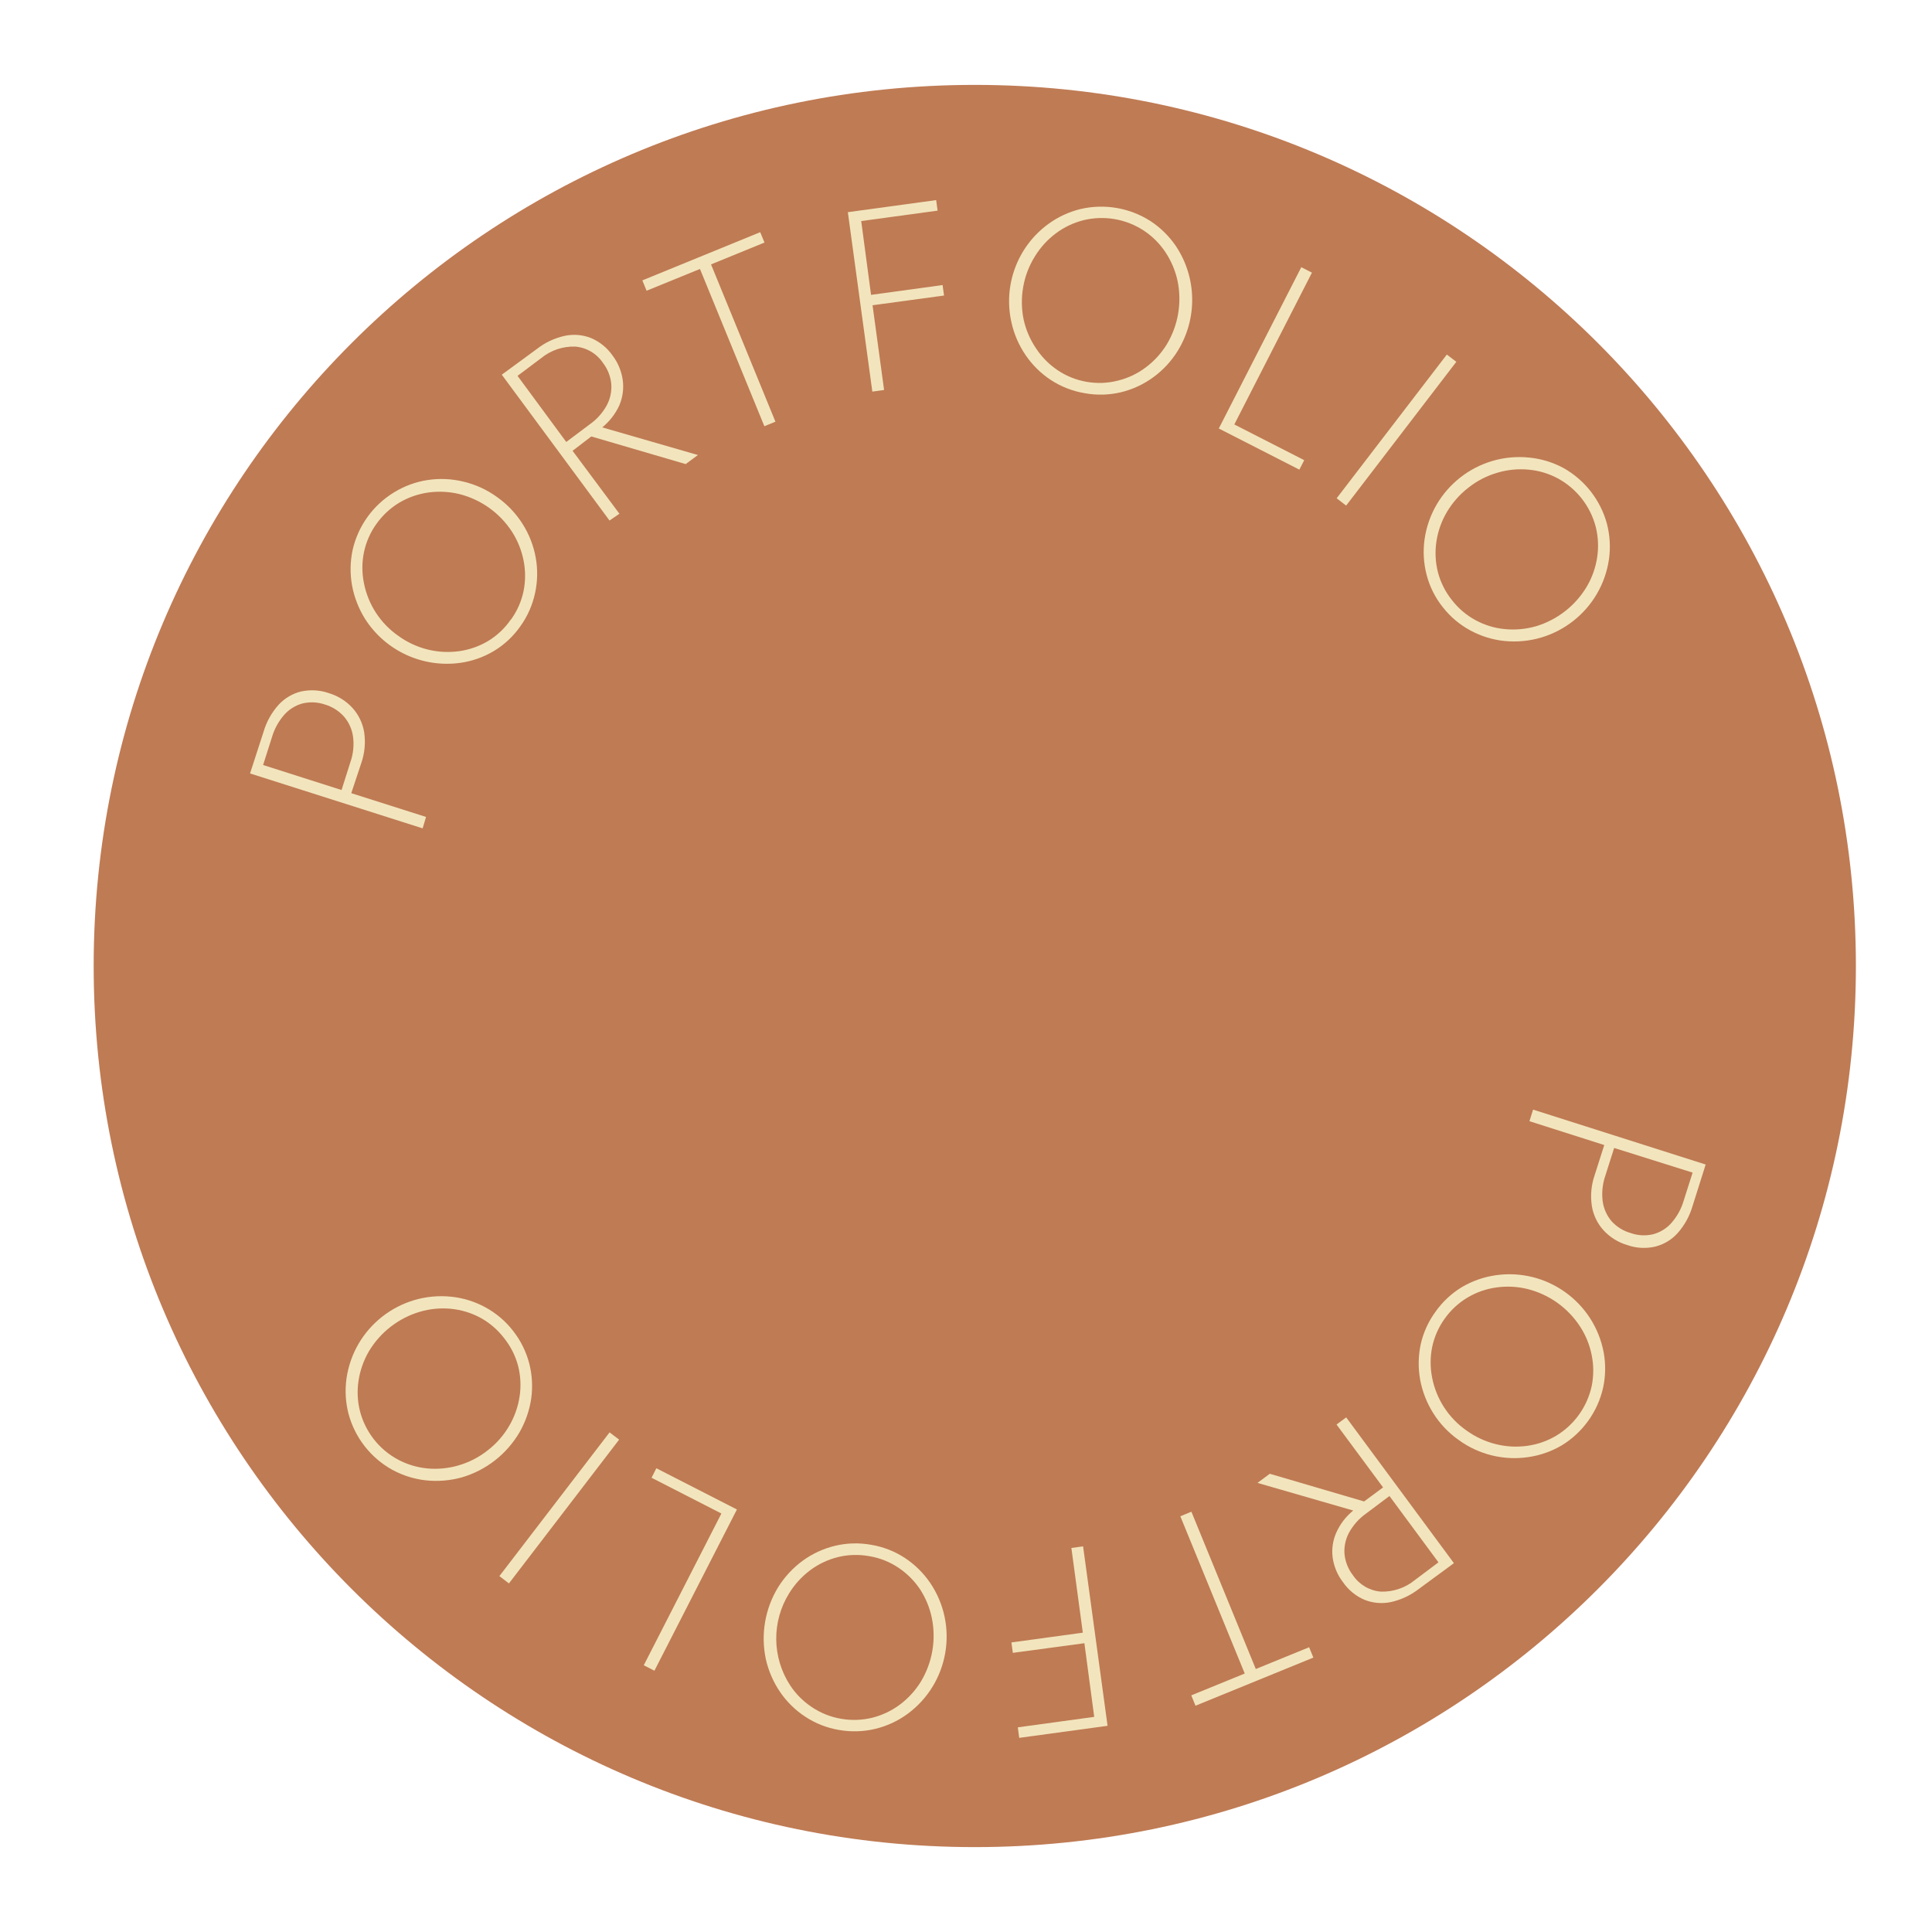
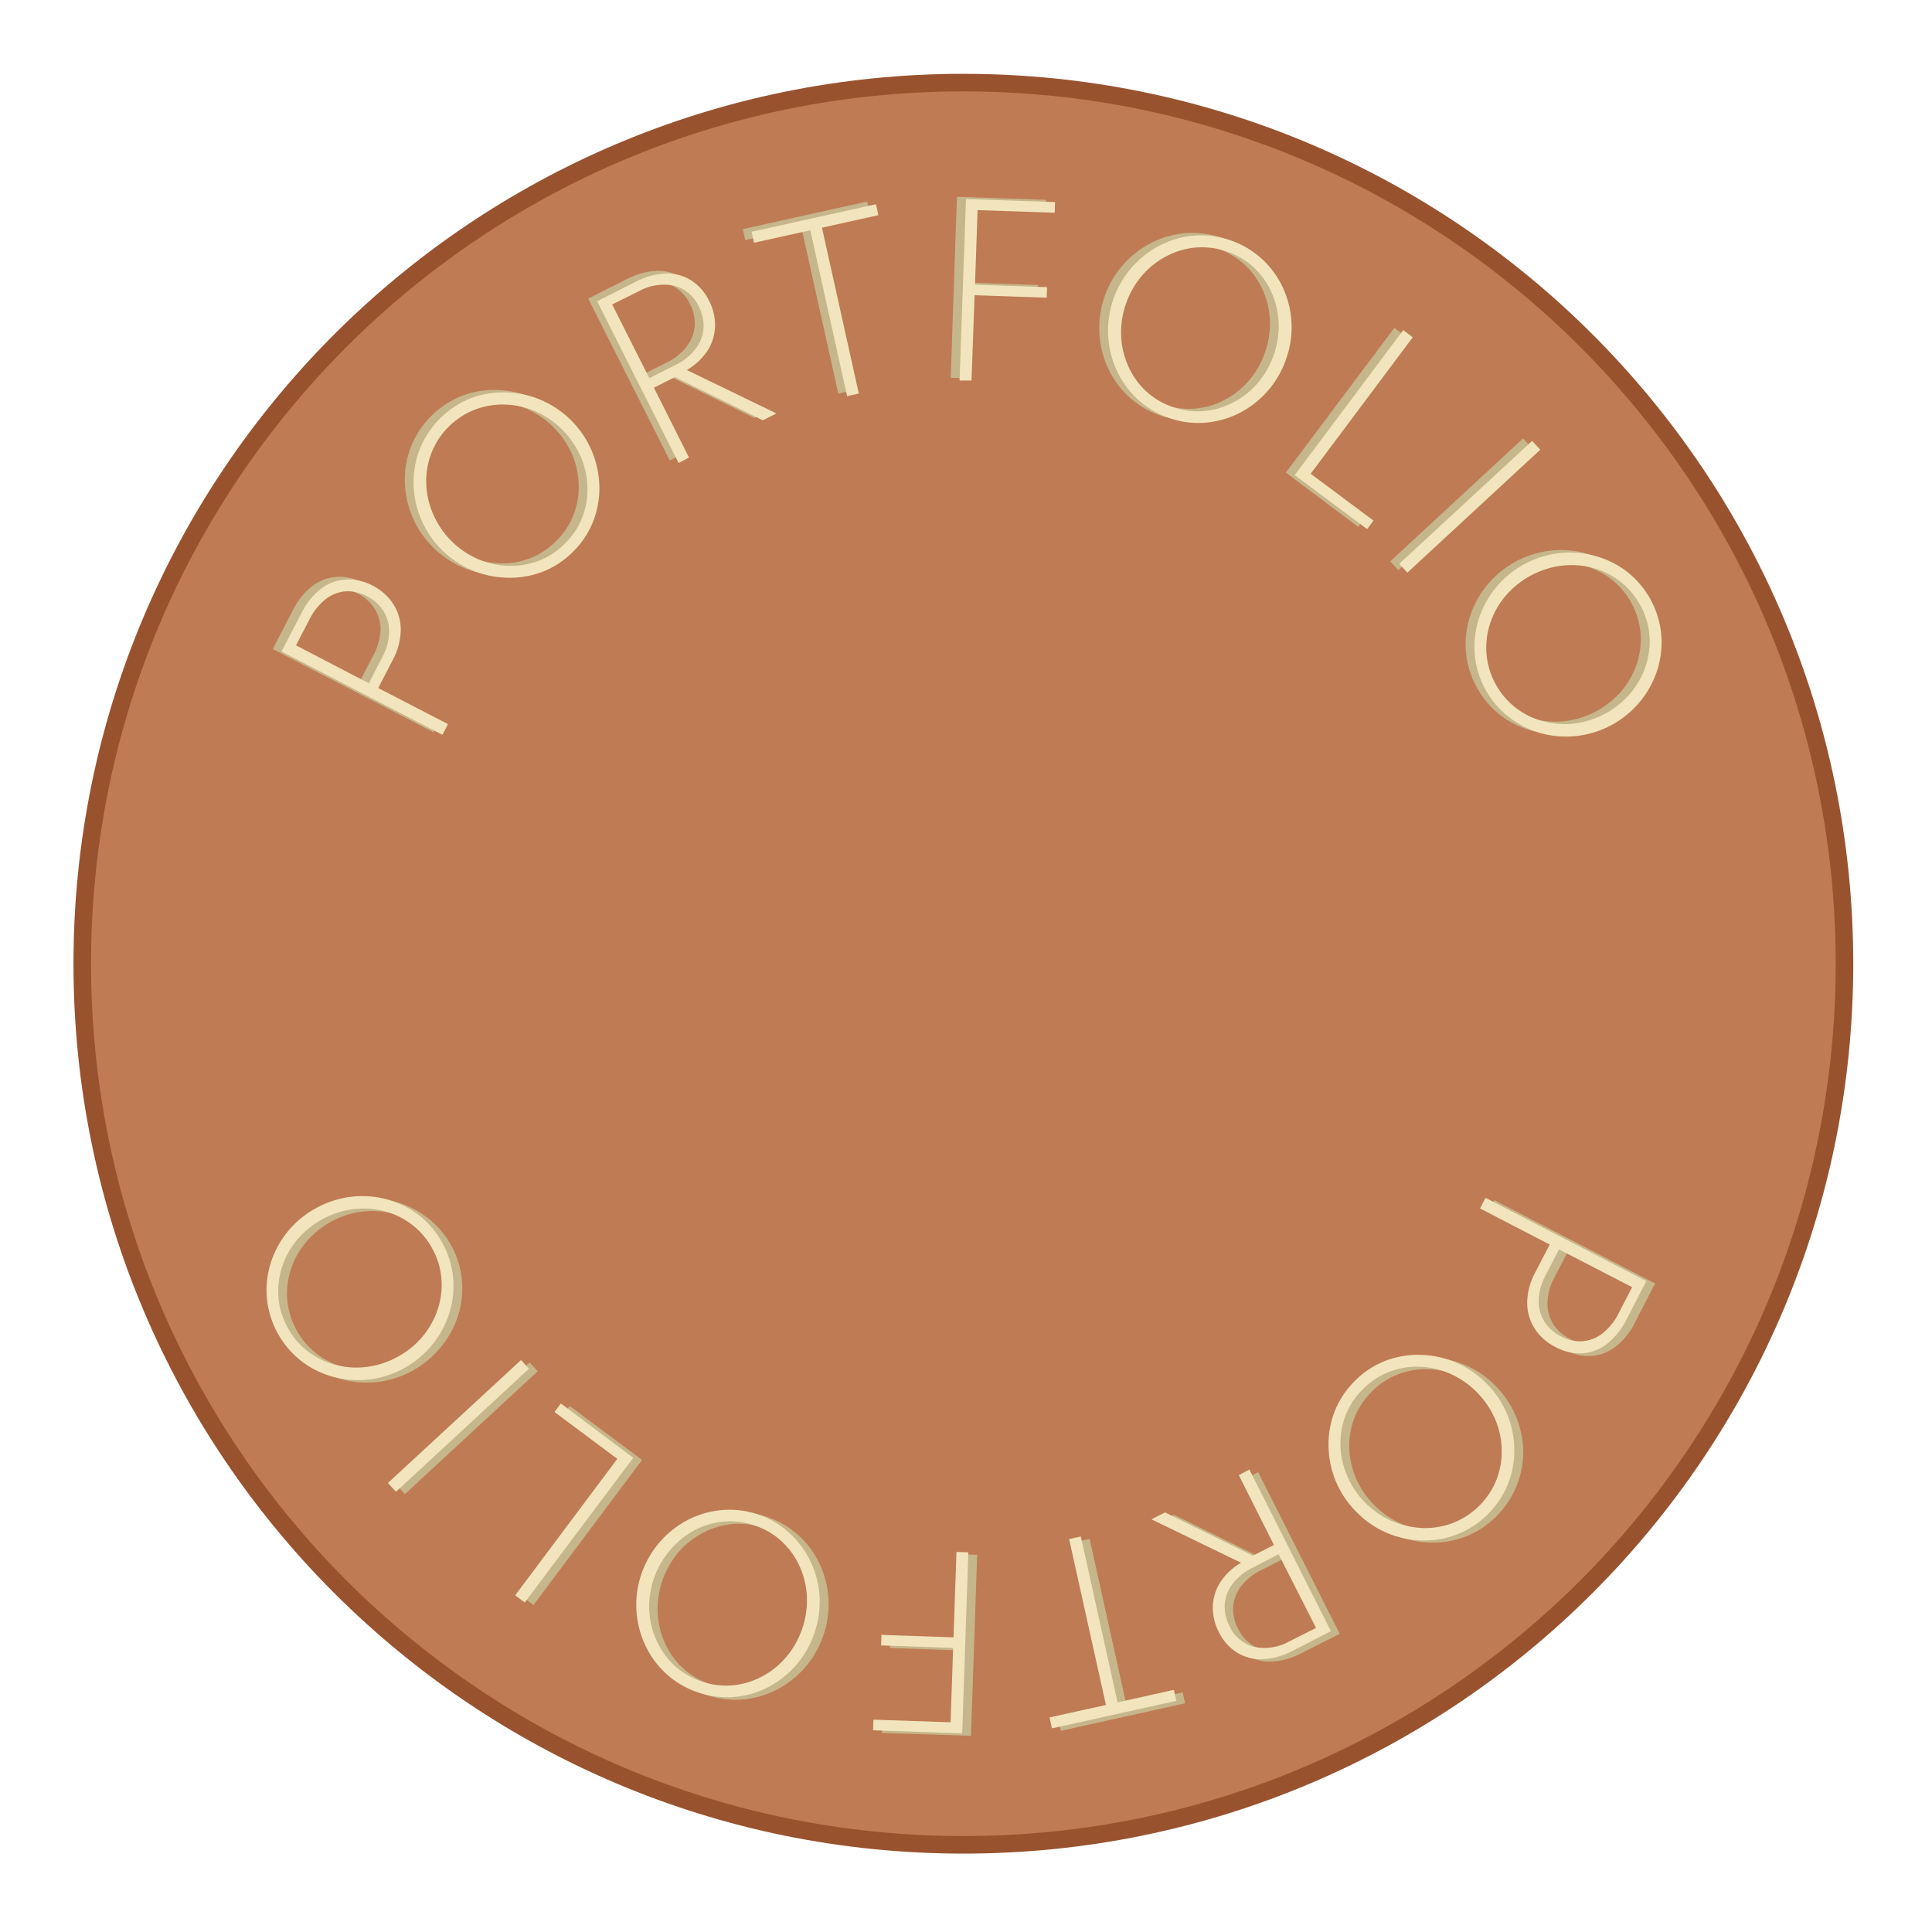
<svg xmlns="http://www.w3.org/2000/svg" id="Layer_1" data-name="Layer 1" width="330" height="330" viewBox="0 0 330 330">
  <defs>
    <style>
      .cls-1 {
        fill: #bf7b54;
+         stroke: #99522e;
+         stroke-miterlimit: 10;
+         stroke-width: 3px;
      }

      .cls-2 {
+         fill: #c6b68b;
+       }
+ 
+       .cls-3 {
        fill: #f2e5bd;
      }
    </style>
  </defs>
  <g>
-     <circle class="cls-1" cx="166.5" cy="165" r="150.5" />
+     <circle class="cls-1" cx="164.55" cy="164.61" r="150.5" />
    <g>
-       <path class="cls-2" d="M72.19,141.49l-29.48-9.38L45,125.05a11.92,11.92,0,0,1,2.57-4.65,7.72,7.72,0,0,1,3.85-2.29,8.71,8.71,0,0,1,4.71.27,9,9,0,0,1,4.07,2.53,8.21,8.21,0,0,1,2,4.14,11.11,11.11,0,0,1-.5,5.32L60,135.48l12.77,4.06Zm-13.85-6.55,1.51-4.76a9.42,9.42,0,0,0,.45-4.37,6.65,6.65,0,0,0-1.54-3.41,7.09,7.09,0,0,0-3.25-2.06,6.89,6.89,0,0,0-3.82-.19,6.42,6.42,0,0,0-3.13,1.93,10.15,10.15,0,0,0-2.11,3.84l-1.51,4.75Z" />
-       <path class="cls-2" d="M88.86,107a14.81,14.81,0,0,1-4.54,4.22,15.31,15.31,0,0,1-5.69,2,16.6,16.6,0,0,1-16.29-7.53,16.45,16.45,0,0,1-2.21-5.7,15.74,15.74,0,0,1,.09-6,15.54,15.54,0,0,1,7.07-9.88A15.38,15.38,0,0,1,73,82a15.9,15.9,0,0,1,6.1.25,16.09,16.09,0,0,1,5.8,2.65,16.27,16.27,0,0,1,4.38,4.62,16,16,0,0,1,2.22,5.7,15.41,15.41,0,0,1-.09,6A15.06,15.06,0,0,1,88.86,107Zm-1.6-1.15a12.64,12.64,0,0,0,2.17-4.9,13.29,13.29,0,0,0,0-5.22,14.15,14.15,0,0,0-2-4.94,15.13,15.13,0,0,0-8.93-6.39,14.25,14.25,0,0,0-5.31-.28,13.4,13.4,0,0,0-4.94,1.71,13,13,0,0,0-3.94,3.64,12.71,12.71,0,0,0-2.15,4.89,13.16,13.16,0,0,0,0,5.23,14.31,14.31,0,0,0,5.85,9,14.44,14.44,0,0,0,5.07,2.36,14.23,14.23,0,0,0,5.31.28,13.18,13.18,0,0,0,4.93-1.71A12.57,12.57,0,0,0,87.26,105.81Z" />
-       <path class="cls-2" d="M104.11,88.91,85.71,64l6-4.4a11.79,11.79,0,0,1,4.77-2.24,7.77,7.77,0,0,1,4.47.38,8.55,8.55,0,0,1,3.69,3A9,9,0,0,1,106.38,65a8.2,8.2,0,0,1-.6,4.25A10.51,10.51,0,0,1,102.87,73l16.34,4.72-2.09,1.55L101,74.55,97.8,77l8,10.75ZM96.72,75.49l4-3a9.57,9.57,0,0,0,2.91-3.24,6.65,6.65,0,0,0,.78-3.66A6.94,6.94,0,0,0,103,62a6.32,6.32,0,0,0-4.75-2.8,8.74,8.74,0,0,0-5.85,2l-4,3Z" />
-       <path class="cls-2" d="M130.56,72.8l-11-26.86-9.12,3.72-.72-1.77,20.13-8.23.73,1.77-9.13,3.73,11,26.87Z" />
-       <path class="cls-2" d="M149,66.89l-4.18-30.65,15.08-2.06.25,1.8-14.1,1.92L147,37l2,15L147.8,50.5,161,48.69l.25,1.79L148,52.28l.81-1.81,2.2,16.14Z" />
-       <path class="cls-2" d="M185.27,67.16a15.08,15.08,0,0,1-5.77-2.25,15.54,15.54,0,0,1-4.31-4.24,16,16,0,0,1-2.43-5.62,16.34,16.34,0,0,1,6.3-16.79,15.62,15.62,0,0,1,5.48-2.55,15.6,15.6,0,0,1,12,2.07A15.67,15.67,0,0,1,200.83,42,16.57,16.57,0,0,1,201.12,60,15.91,15.91,0,0,1,197,64.43,15.54,15.54,0,0,1,191.47,67,15,15,0,0,1,185.27,67.16Zm.34-1.94A12.7,12.7,0,0,0,191,65a13,13,0,0,0,4.71-2.25,14.14,14.14,0,0,0,3.58-3.92A15.11,15.11,0,0,0,201.14,48a14.22,14.22,0,0,0-2.06-4.9,13.13,13.13,0,0,0-3.69-3.7,13.13,13.13,0,0,0-10.32-1.79,13.28,13.28,0,0,0-4.72,2.25,14,14,0,0,0-3.58,3.93,14.51,14.51,0,0,0-2,5.23,14.76,14.76,0,0,0,.08,5.59A14.27,14.27,0,0,0,177,59.56a13.26,13.26,0,0,0,3.69,3.7A12.74,12.74,0,0,0,185.61,65.22Z" />
-       <path class="cls-2" d="M208.18,73.19l14.09-27.55,1.82.93L210.83,72.5l11.94,6.1-.83,1.62Z" />
-       <path class="cls-2" d="M228.31,85.11l18.82-24.55,1.62,1.24L229.93,86.36Z" />
-       <path class="cls-2" d="M246.44,103.71a14.79,14.79,0,0,1-2.77-5.55,15.52,15.52,0,0,1-.35-6,16.37,16.37,0,0,1,17.91-14A15.58,15.58,0,0,1,267,79.91a15.62,15.62,0,0,1,7.48,9.57,15.58,15.58,0,0,1,.35,6,16.4,16.4,0,0,1-17.92,14,15.6,15.6,0,0,1-5.77-1.8A15,15,0,0,1,246.44,103.71ZM248,102.5a12.73,12.73,0,0,0,4.09,3.46,13,13,0,0,0,5,1.5,14.29,14.29,0,0,0,5.3-.5,15.22,15.22,0,0,0,8.65-6.77,14,14,0,0,0,1.77-5,13.32,13.32,0,0,0-.25-5.22,13.19,13.19,0,0,0-6.46-8.25,13,13,0,0,0-5-1.5,14,14,0,0,0-5.29.51,14.39,14.39,0,0,0-5,2.57,14.77,14.77,0,0,0-3.69,4.19,14,14,0,0,0-1.77,5,13.32,13.32,0,0,0,.25,5.22A12.73,12.73,0,0,0,248,102.5Z" />
+       <path class="cls-2" d="M74.06,125.08,46.59,110.86l3.4-6.58a12,12,0,0,1,3.32-4.15,7.69,7.69,0,0,1,4.18-1.6,8.54,8.54,0,0,1,4.6,1.06,9.05,9.05,0,0,1,3.59,3.17,8.21,8.21,0,0,1,1.26,4.43,11.06,11.06,0,0,1-1.38,5.15L63.1,117.1,75,123.27Zm-12.55-8.8,2.3-4.42A9.76,9.76,0,0,0,65,107.62,6.62,6.62,0,0,0,64,104a7,7,0,0,0-2.85-2.58,6.78,6.78,0,0,0-3.73-.83A6.29,6.29,0,0,0,54.05,102a9.92,9.92,0,0,0-2.73,3.43L49,109.82Z" />
+       <path class="cls-2" d="M96.32,93.86a14.8,14.8,0,0,1-5.18,3.4,15.62,15.62,0,0,1-6,1,16.39,16.39,0,0,1-16-16.17,15.58,15.58,0,0,1,1.11-5.94,15.53,15.53,0,0,1,8.64-8.54,15.54,15.54,0,0,1,5.95-1,16.12,16.12,0,0,1,11.24,4.87,16.19,16.19,0,0,1,4.76,11.29,15.51,15.51,0,0,1-1.11,5.94A15,15,0,0,1,96.32,93.86Zm-1.38-1.4a12.57,12.57,0,0,0,3-4.46,13.15,13.15,0,0,0,.91-5.15,14.11,14.11,0,0,0-1.12-5.19A15.14,15.14,0,0,0,90,69.85a14.1,14.1,0,0,0-5.18-1.18,13.4,13.4,0,0,0-5.16.86,13.23,13.23,0,0,0-7.45,7.37,13.36,13.36,0,0,0-.9,5.15,14,14,0,0,0,1.12,5.2,15.07,15.07,0,0,0,7.73,7.8,14.1,14.1,0,0,0,5.18,1.18,13.14,13.14,0,0,0,5.15-.86A12.63,12.63,0,0,0,94.94,92.46Z" />
+       <path class="cls-2" d="M114.4,78.65,100.47,51l6.61-3.33a12,12,0,0,1,5.09-1.41,7.94,7.94,0,0,1,4.34,1.13A8.62,8.62,0,0,1,119.63,51a9,9,0,0,1,1.05,4.45,8,8,0,0,1-1.31,4.08,10.39,10.39,0,0,1-3.51,3.27l15.31,7.41-2.32,1.18L113.8,64l-3.6,1.82,6,11.93Zm-5-14.48,4.46-2.24a9.64,9.64,0,0,0,3.41-2.71,6.75,6.75,0,0,0,1.39-3.47,7.06,7.06,0,0,0-.81-3.82,6.39,6.39,0,0,0-4.22-3.56,8.78,8.78,0,0,0-6.11,1l-4.45,2.25Z" />
+       <path class="cls-2" d="M143.19,67.24,136.9,38.91,127.29,41l-.41-1.87,21.23-4.71.42,1.87-9.63,2.13,6.28,28.34Z" />
+       <path class="cls-2" d="M162.39,64.53l1.06-30.92,15.21.52L178.6,36l-14.22-.48,1.07-.7-.51,15.12-1-1.72,13.36.46-.06,1.8L163.88,50,165,48.32l-.56,16.28Z" />
+       <path class="cls-2" d="M198.07,70.92a14.89,14.89,0,0,1-5.31-3.2,15.37,15.37,0,0,1-3.53-4.9,16,16,0,0,1-1.45-5.94,16.36,16.36,0,0,1,9.05-15.49,15.53,15.53,0,0,1,5.83-1.59,15.16,15.16,0,0,1,6.14.87,14.89,14.89,0,0,1,5.31,3.2,15.45,15.45,0,0,1,3.54,4.9A16.4,16.4,0,0,1,210,70.21a15.71,15.71,0,0,1-5.83,1.58A15.16,15.16,0,0,1,198.07,70.92Zm.66-1.85a12.84,12.84,0,0,0,5.31.73,13.39,13.39,0,0,0,5-1.42,14.33,14.33,0,0,0,4.19-3.27,14.48,14.48,0,0,0,2.81-4.83,14.63,14.63,0,0,0,.87-5.52,14.13,14.13,0,0,0-1.2-5.18,13.09,13.09,0,0,0-3-4.27,13.13,13.13,0,0,0-9.88-3.51,13.21,13.21,0,0,0-5,1.42,14,14,0,0,0-4.19,3.27A15.17,15.17,0,0,0,190,56.84a14.17,14.17,0,0,0,1.2,5.18,13.2,13.2,0,0,0,3,4.27A12.74,12.74,0,0,0,198.73,69.07Z" />
+       <path class="cls-2" d="M219.63,80.73,238.17,56l1.64,1.23L222.36,80.5l10.73,8L232,90Z" />
+       <path class="cls-2" d="M237.46,95.89l22.69-21,1.39,1.5-22.7,21Z" />
+       <path class="cls-2" d="M252.18,117.28a15.13,15.13,0,0,1-1.79-5.94,15.6,15.6,0,0,1,.67-6,16.4,16.4,0,0,1,20-10.79,15.52,15.52,0,0,1,5.38,2.75,15.51,15.51,0,0,1,5.76,10.7,15.41,15.41,0,0,1-.67,6,16.34,16.34,0,0,1-2.91,5.37,16.4,16.4,0,0,1-17.11,5.41,15.37,15.37,0,0,1-5.39-2.74A15.11,15.11,0,0,1,252.18,117.28Zm1.73-.93a12.76,12.76,0,0,0,3.45,4.1,13.36,13.36,0,0,0,4.68,2.33,14.25,14.25,0,0,0,5.3.39A15.19,15.19,0,0,0,277,118a14.29,14.29,0,0,0,2.59-4.64,13.44,13.44,0,0,0,.63-5.19,13.15,13.15,0,0,0-5-9.23,13.17,13.17,0,0,0-4.68-2.32,14,14,0,0,0-5.3-.39,15.13,15.13,0,0,0-9.67,5.2A14.16,14.16,0,0,0,253,106a13.18,13.18,0,0,0-.64,5.18A12.76,12.76,0,0,0,253.91,116.35Z" />
    </g>
    <g>
-       <path class="cls-2" d="M261.86,189.53l29.48,9.38L289.1,206a12,12,0,0,1-2.58,4.66,7.64,7.64,0,0,1-3.84,2.28,8.56,8.56,0,0,1-4.72-.27,9,9,0,0,1-4.06-2.52,8.13,8.13,0,0,1-2-4.15,11.06,11.06,0,0,1,.49-5.31l1.63-5.11-12.78-4.07Zm13.85,6.55-1.51,4.75a9.7,9.7,0,0,0-.45,4.37,6.68,6.68,0,0,0,1.54,3.42,7,7,0,0,0,3.26,2,6.77,6.77,0,0,0,3.81.2,6.37,6.37,0,0,0,3.13-1.93,10.06,10.06,0,0,0,2.11-3.85l1.51-4.75Z" />
-       <path class="cls-2" d="M245.19,224.06a15.09,15.09,0,0,1,4.54-4.23,15.74,15.74,0,0,1,5.69-2A16.39,16.39,0,0,1,273.92,231a15.41,15.41,0,0,1-.09,6,15.54,15.54,0,0,1-7.07,9.88,15.68,15.68,0,0,1-5.69,2,16.15,16.15,0,0,1-11.9-2.91,16,16,0,0,1-4.38-4.62,16.35,16.35,0,0,1-2.22-5.7,15.74,15.74,0,0,1,.09-6A15,15,0,0,1,245.19,224.06Zm1.6,1.14a12.86,12.86,0,0,0-2.17,4.9,13.34,13.34,0,0,0,0,5.23,14.36,14.36,0,0,0,5.85,9,14.59,14.59,0,0,0,5.07,2.35,14,14,0,0,0,5.31.28,13.18,13.18,0,0,0,4.93-1.71,13.18,13.18,0,0,0,6.1-8.53,13.29,13.29,0,0,0,0-5.22,13.82,13.82,0,0,0-2-4.93,15.08,15.08,0,0,0-8.94-6.39,14,14,0,0,0-5.3-.28,13.16,13.16,0,0,0-4.94,1.71A12.88,12.88,0,0,0,246.79,225.2Z" />
-       <path class="cls-2" d="M229.94,242.1,248.34,267l-6,4.41a12,12,0,0,1-4.78,2.24,7.85,7.85,0,0,1-4.47-.38,8.49,8.49,0,0,1-3.68-3,8.91,8.91,0,0,1-1.78-4.21,8,8,0,0,1,.6-4.24,10.21,10.21,0,0,1,2.91-3.81l-16.35-4.72,2.1-1.56L233,256.46l3.24-2.4-7.95-10.74Zm7.39,13.43-4,3a9.76,9.76,0,0,0-2.9,3.25,6.65,6.65,0,0,0-.78,3.66,7,7,0,0,0,1.44,3.62,6.37,6.37,0,0,0,4.75,2.8,8.74,8.74,0,0,0,5.86-2l4-3Z" />
-       <path class="cls-2" d="M203.5,258.21l11,26.87,9.11-3.72.72,1.77-20.13,8.22-.72-1.77,9.13-3.73-11-26.86Z" />
-       <path class="cls-2" d="M185,264.13l4.18,30.65-15.09,2.06-.24-1.8,14.1-1.93L187,294l-2-15,1.27,1.53L173,282.32l-.24-1.78L186,278.73l-.82,1.82L183,264.4Z" />
-       <path class="cls-2" d="M148.78,263.86a15,15,0,0,1,5.78,2.25,15.67,15.67,0,0,1,4.31,4.24A16.39,16.39,0,0,1,155,292.76a15.52,15.52,0,0,1-5.48,2.54,15.18,15.18,0,0,1-6.2.19,14.93,14.93,0,0,1-5.77-2.26,15.5,15.5,0,0,1-4.31-4.23,16.28,16.28,0,0,1-2.43-5.61,16.85,16.85,0,0,1,2.13-12.33,16.38,16.38,0,0,1,4.17-4.48,15.64,15.64,0,0,1,5.49-2.54A15,15,0,0,1,148.78,263.86Zm-.33,1.94a12.86,12.86,0,0,0-5.36.17,13.28,13.28,0,0,0-4.72,2.25,14.2,14.2,0,0,0-3.58,3.93,14.64,14.64,0,0,0,.18,15.73,13.13,13.13,0,0,0,3.69,3.7,12.78,12.78,0,0,0,5,2,13,13,0,0,0,5.34-.18,13.36,13.36,0,0,0,4.72-2.25,14.2,14.2,0,0,0,3.58-3.93,15.17,15.17,0,0,0,1.87-10.83,14.29,14.29,0,0,0-2-4.9,13.4,13.4,0,0,0-3.69-3.7A12.64,12.64,0,0,0,148.45,265.8Z" />
-       <path class="cls-2" d="M125.87,257.83l-14.09,27.54-1.82-.93,13.26-25.92-11.93-6.11.82-1.62Z" />
-       <path class="cls-2" d="M105.75,245.9,86.93,270.46l-1.63-1.25,18.82-24.55Z" />
-       <path class="cls-2" d="M87.62,227.3a15.25,15.25,0,0,1,2.77,5.55,15.58,15.58,0,0,1,.35,6,16.38,16.38,0,0,1-2,5.79,16.92,16.92,0,0,1-9.86,7.71,16.56,16.56,0,0,1-6.09.51,15.54,15.54,0,0,1-5.77-1.8,15.52,15.52,0,0,1-7.49-9.57,15.52,15.52,0,0,1-.35-6,16.38,16.38,0,0,1,17.92-14,15.47,15.47,0,0,1,5.77,1.79A15.07,15.07,0,0,1,87.62,227.3Zm-1.55,1.22A12.87,12.87,0,0,0,82,225.05a13.4,13.4,0,0,0-5-1.5,14,14,0,0,0-5.29.51A15.18,15.18,0,0,0,63,230.83a14.23,14.23,0,0,0-1.76,5,13.13,13.13,0,0,0,.25,5.22A13.11,13.11,0,0,0,68,249.32a13.35,13.35,0,0,0,5,1.5,14.24,14.24,0,0,0,5.29-.51,14.52,14.52,0,0,0,5-2.57,14.37,14.37,0,0,0,3.69-4.2,14.06,14.06,0,0,0,1.77-5,13.13,13.13,0,0,0-.25-5.22A12.78,12.78,0,0,0,86.07,228.52Z" />
+       <path class="cls-3" d="M75.57,125.51,48.09,111.28l3.41-6.57a11.9,11.9,0,0,1,3.32-4.15A7.67,7.67,0,0,1,59,99,8.68,8.68,0,0,1,63.6,100a9.12,9.12,0,0,1,3.58,3.18,8.1,8.1,0,0,1,1.27,4.42,11.1,11.1,0,0,1-1.38,5.16l-2.47,4.76,11.91,6.16ZM63,116.71l2.29-4.43a9.49,9.49,0,0,0,1.18-4.23,6.65,6.65,0,0,0-.94-3.63,7,7,0,0,0-2.86-2.58A6.82,6.82,0,0,0,59,101a6.43,6.43,0,0,0-3.42,1.37,10.11,10.11,0,0,0-2.72,3.43l-2.3,4.43Z" />
+       <path class="cls-3" d="M97.83,94.29a15,15,0,0,1-5.19,3.39,15.54,15.54,0,0,1-6,1,16.36,16.36,0,0,1-16-16.16,15.51,15.51,0,0,1,1.11-5.94,15.61,15.61,0,0,1,8.63-8.55,15.62,15.62,0,0,1,6-1,16.2,16.2,0,0,1,6,1.28,16.43,16.43,0,0,1,10,14.88,15.59,15.59,0,0,1-1.11,6A15.11,15.11,0,0,1,97.83,94.29Zm-1.39-1.4a12.59,12.59,0,0,0,3-4.47,13.28,13.28,0,0,0,.91-5.14,14.32,14.32,0,0,0-1.12-5.2,15.14,15.14,0,0,0-7.73-7.81,14.34,14.34,0,0,0-5.19-1.17,13.31,13.31,0,0,0-5.15.85,12.84,12.84,0,0,0-4.5,2.92,12.68,12.68,0,0,0-2.95,4.46,13.13,13.13,0,0,0-.91,5.14,14.12,14.12,0,0,0,1.12,5.2A14.53,14.53,0,0,0,77,92.3a14.74,14.74,0,0,0,4.6,3.18,14.34,14.34,0,0,0,5.19,1.17A13.31,13.31,0,0,0,92,95.8,12.64,12.64,0,0,0,96.44,92.89Z" />
+       <path class="cls-3" d="M115.91,79.08,102,51.46l6.61-3.34a11.89,11.89,0,0,1,5.09-1.4A7.73,7.73,0,0,1,118,47.85a8.48,8.48,0,0,1,3.13,3.55,9,9,0,0,1,1,4.45,8.11,8.11,0,0,1-1.31,4.09,10.37,10.37,0,0,1-3.51,3.26l15.31,7.42-2.33,1.17-15-7.38-3.6,1.81,6,11.94Zm-5-14.48,4.45-2.25a9.64,9.64,0,0,0,3.41-2.71,6.52,6.52,0,0,0,1.39-3.47,6.83,6.83,0,0,0-.81-3.81,6.37,6.37,0,0,0-4.21-3.57,8.78,8.78,0,0,0-6.11,1L104.56,52Z" />
+       <path class="cls-3" d="M144.69,67.67l-6.28-28.34-9.61,2.13-.42-1.87,21.24-4.71.41,1.87-9.63,2.14,6.29,28.33Z" />
+       <path class="cls-3" d="M163.9,65,165,34l15.21.52-.06,1.82-14.22-.49L167,35.2l-.52,15.12-1-1.73,13.36.46-.06,1.8-13.36-.46,1.11-1.65L165.94,65Z" />
+       <path class="cls-3" d="M199.57,71.35a15.22,15.22,0,0,1-5.31-3.2,15.57,15.57,0,0,1-3.53-4.91,16.37,16.37,0,0,1,7.61-21.43,15.34,15.34,0,0,1,5.83-1.58,15.48,15.48,0,0,1,11.45,4.06,15.53,15.53,0,0,1,3.53,4.9,16.11,16.11,0,0,1,.49,12.25,16.25,16.25,0,0,1-8.09,9.19,15.57,15.57,0,0,1-5.84,1.58A15,15,0,0,1,199.57,71.35Zm.66-1.86a12.69,12.69,0,0,0,5.31.73,13.16,13.16,0,0,0,5-1.42,14,14,0,0,0,4.2-3.27,15.09,15.09,0,0,0,3.67-10.35,14.17,14.17,0,0,0-1.2-5.18,13.15,13.15,0,0,0-3-4.27A12.61,12.61,0,0,0,209.65,43a12.74,12.74,0,0,0-5.29-.73,13.34,13.34,0,0,0-5,1.42,14.37,14.37,0,0,0-4.2,3.27,15.09,15.09,0,0,0-3.67,10.35,14.13,14.13,0,0,0,1.2,5.18,13.09,13.09,0,0,0,3,4.28A12.76,12.76,0,0,0,200.23,69.49Z" />
+       <path class="cls-3" d="M221.14,81.16l18.54-24.77,1.63,1.22L223.87,80.92l10.73,8-1.09,1.45Z" />
+       <path class="cls-3" d="M239,96.31l22.7-21,1.39,1.5-22.7,21Z" />
+       <path class="cls-3" d="M253.69,117.7a14.76,14.76,0,0,1-1.79-5.93,15.44,15.44,0,0,1,.67-6A16.36,16.36,0,0,1,272.6,95,15.59,15.59,0,0,1,278,97.72a15.51,15.51,0,0,1,5.76,10.7,15.6,15.6,0,0,1-.67,6,16.39,16.39,0,0,1-20,10.79,15.52,15.52,0,0,1-5.38-2.75A14.87,14.87,0,0,1,253.69,117.7Zm1.73-.93a12.8,12.8,0,0,0,3.45,4.11,13.33,13.33,0,0,0,4.68,2.32,14.25,14.25,0,0,0,5.3.39,15.08,15.08,0,0,0,9.67-5.21,14,14,0,0,0,2.59-4.64,13.21,13.21,0,0,0,.64-5.19,13.16,13.16,0,0,0-5-9.22A13.19,13.19,0,0,0,272.1,97a14.25,14.25,0,0,0-5.3-.39,15.19,15.19,0,0,0-9.68,5.21,14.29,14.29,0,0,0-2.59,4.64,13.39,13.39,0,0,0-.63,5.19A12.72,12.72,0,0,0,255.42,116.77Z" />
+     </g>
+     <g>
+       <path class="cls-2" d="M255.24,205l27.47,14.23-3.4,6.57A11.9,11.9,0,0,1,276,230a7.7,7.7,0,0,1-4.18,1.61,8.66,8.66,0,0,1-4.6-1.06,9.05,9.05,0,0,1-3.58-3.18,8.1,8.1,0,0,1-1.27-4.42,11.1,11.1,0,0,1,1.38-5.16l2.47-4.76-11.91-6.16Zm12.55,8.8-2.3,4.43a9.6,9.6,0,0,0-1.17,4.23,6.57,6.57,0,0,0,.94,3.63,6.94,6.94,0,0,0,2.85,2.57,6.8,6.8,0,0,0,3.73.84,6.37,6.37,0,0,0,3.41-1.37,10,10,0,0,0,2.73-3.43l2.3-4.43Z" />
+       <path class="cls-2" d="M233,236.24a15,15,0,0,1,5.19-3.39,15.35,15.35,0,0,1,6-1,16.38,16.38,0,0,1,16,16.16A15.51,15.51,0,0,1,259,253.9a15.58,15.58,0,0,1-8.64,8.55,15.54,15.54,0,0,1-6,1.05,16.19,16.19,0,0,1-11.24-4.88,16.15,16.15,0,0,1-4.76-11.29,15.58,15.58,0,0,1,1.11-5.94A15,15,0,0,1,233,236.24Zm1.38,1.4a12.7,12.7,0,0,0-3,4.47,13.1,13.1,0,0,0-.91,5.14,14.16,14.16,0,0,0,1.12,5.2,15.14,15.14,0,0,0,7.73,7.81,14.29,14.29,0,0,0,5.18,1.17,13.33,13.33,0,0,0,5.16-.85,13.21,13.21,0,0,0,7.45-7.38,13.32,13.32,0,0,0,.91-5.14,14.32,14.32,0,0,0-1.12-5.2,15.23,15.23,0,0,0-7.73-7.81,14.18,14.18,0,0,0-5.19-1.17,13.13,13.13,0,0,0-5.15.85A12.77,12.77,0,0,0,234.36,237.64Z" />
+       <path class="cls-2" d="M214.9,251.45l13.94,27.62-6.62,3.34a11.82,11.82,0,0,1-5.09,1.4,7.8,7.8,0,0,1-4.33-1.13,8.51,8.51,0,0,1-3.13-3.56,9,9,0,0,1-1-4.44,8.11,8.11,0,0,1,1.31-4.09,10.37,10.37,0,0,1,3.51-3.26l-15.31-7.42,2.33-1.17,15,7.38,3.6-1.81-6-11.94Zm5,14.48-4.45,2.25a9.68,9.68,0,0,0-3.42,2.71,6.68,6.68,0,0,0-1.39,3.47,6.93,6.93,0,0,0,.82,3.81,6.34,6.34,0,0,0,4.21,3.57,8.78,8.78,0,0,0,6.11-1l4.45-2.24Z" />
+       <path class="cls-2" d="M186.12,262.86l6.28,28.34,9.61-2.13.41,1.87-21.23,4.7-.41-1.86,9.62-2.14-6.28-28.33Z" />
+       <path class="cls-2" d="M166.91,265.57l-1.06,30.92L150.64,296l.06-1.82,14.22.49-1.07.69.51-15.12,1,1.72L152,281.48l.06-1.8,13.36.46-1.11,1.65.56-16.29Z" />
+       <path class="cls-2" d="M131.23,259.18a15,15,0,0,1,5.31,3.2,15.56,15.56,0,0,1,3.54,4.9,16.24,16.24,0,0,1,.49,12.25,16.23,16.23,0,0,1-8.1,9.19,15.52,15.52,0,0,1-5.83,1.58,15.48,15.48,0,0,1-11.45-4.06,15.57,15.57,0,0,1-3.53-4.91,16,16,0,0,1-1.45-5.93,16.4,16.4,0,0,1,9.05-15.5,15.34,15.34,0,0,1,5.83-1.58A15,15,0,0,1,131.23,259.18Zm-.66,1.86a12.65,12.65,0,0,0-5.31-.73,13.21,13.21,0,0,0-5,1.42A14.13,14.13,0,0,0,116,265a15.14,15.14,0,0,0-3.67,10.36,14.16,14.16,0,0,0,1.19,5.18,13.3,13.3,0,0,0,3,4.27,12.74,12.74,0,0,0,4.59,2.78,12.89,12.89,0,0,0,5.29.73,13.34,13.34,0,0,0,5-1.42,14.39,14.39,0,0,0,7-8.1,14.45,14.45,0,0,0,.87-5.53,14.22,14.22,0,0,0-1.2-5.18,13.3,13.3,0,0,0-3-4.27A12.72,12.72,0,0,0,130.57,261Z" />
+       <path class="cls-2" d="M109.67,249.37,91.13,274.14l-1.64-1.22,17.45-23.32-10.73-8,1.09-1.45Z" />
+       <path class="cls-2" d="M91.85,234.22l-22.7,21-1.39-1.5,22.7-21Z" />
+       <path class="cls-2" d="M77.12,212.83a14.92,14.92,0,0,1,1.79,5.93,15.44,15.44,0,0,1-.67,6A16.6,16.6,0,0,1,64.3,236.08a16.37,16.37,0,0,1-6.09-.53,15.5,15.5,0,0,1-5.38-2.74,15.51,15.51,0,0,1-5.76-10.7,15.48,15.48,0,0,1,.67-6,16.4,16.4,0,0,1,20-10.78,15.35,15.35,0,0,1,5.38,2.75A14.87,14.87,0,0,1,77.12,212.83Zm-1.73.93a12.8,12.8,0,0,0-3.45-4.11,13.33,13.33,0,0,0-4.68-2.32,14,14,0,0,0-5.3-.39,15,15,0,0,0-9.67,5.21,13.84,13.84,0,0,0-2.59,4.64,13.18,13.18,0,0,0-.64,5.18,13.15,13.15,0,0,0,5,9.23,13.36,13.36,0,0,0,4.68,2.33,14.25,14.25,0,0,0,5.3.39,15.14,15.14,0,0,0,9.67-5.21,13.93,13.93,0,0,0,2.59-4.64,13.21,13.21,0,0,0,.64-5.19A12.72,12.72,0,0,0,75.39,213.76Z" />
+     </g>
+     <g>
+       <path class="cls-3" d="M253.74,204.6l27.47,14.22-3.41,6.58a12,12,0,0,1-3.32,4.15,7.72,7.72,0,0,1-4.18,1.61,8.69,8.69,0,0,1-4.6-1.07,9,9,0,0,1-3.58-3.17,8.22,8.22,0,0,1-1.27-4.43,11.06,11.06,0,0,1,1.38-5.15l2.47-4.76-11.9-6.17Zm12.54,8.8L264,217.83a9.42,9.42,0,0,0-1.18,4.23,6.62,6.62,0,0,0,.94,3.62,7,7,0,0,0,2.86,2.58,6.77,6.77,0,0,0,3.73.83,6.32,6.32,0,0,0,3.41-1.37,10.15,10.15,0,0,0,2.73-3.43l2.29-4.43Z" />
+       <path class="cls-3" d="M231.47,235.82a14.93,14.93,0,0,1,5.19-3.4,15.57,15.57,0,0,1,6-1,16.26,16.26,0,0,1,11.24,4.88,16.08,16.08,0,0,1,4.76,11.29,15.58,15.58,0,0,1-1.11,5.94,15.55,15.55,0,0,1-8.63,8.54,15.2,15.2,0,0,1-6,1.05,16.07,16.07,0,0,1-11.24-4.87,16.19,16.19,0,0,1-4.76-11.29A15.32,15.32,0,0,1,228,241,15.08,15.08,0,0,1,231.47,235.82Zm1.39,1.4a12.6,12.6,0,0,0-3,4.46,13.37,13.37,0,0,0-.91,5.15A14.64,14.64,0,0,0,243,261a13.32,13.32,0,0,0,5.15-.86,13.15,13.15,0,0,0,7.45-7.37,13.18,13.18,0,0,0,.91-5.15,14.21,14.21,0,0,0-1.12-5.2,15.17,15.17,0,0,0-7.73-7.8,14.1,14.1,0,0,0-5.18-1.18,13.37,13.37,0,0,0-5.16.86A12.73,12.73,0,0,0,232.86,237.22Z" />
+       <path class="cls-3" d="M213.4,251l13.93,27.62L220.72,282a11.88,11.88,0,0,1-5.09,1.41,7.91,7.91,0,0,1-4.34-1.13,8.51,8.51,0,0,1-3.13-3.56,9,9,0,0,1-1-4.45,8.05,8.05,0,0,1,1.32-4.08,10.33,10.33,0,0,1,3.5-3.26l-15.31-7.42,2.33-1.18,15,7.39,3.6-1.82-6-11.93Zm5,14.48L214,267.75a9.64,9.64,0,0,0-3.41,2.71,6.66,6.66,0,0,0-1.39,3.47,7.06,7.06,0,0,0,.81,3.82,6.35,6.35,0,0,0,4.21,3.56,8.72,8.72,0,0,0,6.11-1l4.46-2.25Z" />
+       <path class="cls-3" d="M184.61,262.44l6.28,28.34,9.61-2.14.42,1.87-21.24,4.71-.41-1.87,9.63-2.13-6.29-28.34Z" />
+       <path class="cls-3" d="M165.4,265.15l-1.05,30.92-15.22-.52.06-1.82,14.23.49-1.08.69.52-15.12,1,1.72-13.36-.46.06-1.8,13.36.46-1.11,1.65.56-16.28Z" />
+       <path class="cls-3" d="M129.73,258.76A15,15,0,0,1,135,262a15.53,15.53,0,0,1,3.53,4.9A16.2,16.2,0,0,1,140,272.8a16.82,16.82,0,0,1-4.18,11.8,16.26,16.26,0,0,1-4.86,3.7,15.76,15.76,0,0,1-5.84,1.58A15.19,15.19,0,0,1,119,289a15,15,0,0,1-5.31-3.2,15.42,15.42,0,0,1-3.53-4.9A16.41,16.41,0,0,1,108.7,275a16.4,16.4,0,0,1,9-15.5,15.58,15.58,0,0,1,5.84-1.59A15.19,15.19,0,0,1,129.73,258.76Zm-.66,1.86a12.7,12.7,0,0,0-5.31-.74,13.34,13.34,0,0,0-5,1.42,14.89,14.89,0,0,0-7.87,13.62,14.13,14.13,0,0,0,1.2,5.18,13.24,13.24,0,0,0,3,4.28,13.13,13.13,0,0,0,9.88,3.5,13.21,13.21,0,0,0,5-1.42,14.12,14.12,0,0,0,4.19-3.27,15.09,15.09,0,0,0,3.67-10.35,14.37,14.37,0,0,0-1.19-5.18,13.33,13.33,0,0,0-3-4.27A12.54,12.54,0,0,0,129.07,260.62Z" />
+       <path class="cls-3" d="M108.16,249,89.63,273.72,88,272.49l17.44-23.31-10.73-8,1.09-1.46Z" />
+       <path class="cls-3" d="M90.34,233.8l-22.7,21-1.38-1.5L89,232.3Z" />
+       <path class="cls-3" d="M75.61,212.4a15,15,0,0,1,1.8,5.94,15.6,15.6,0,0,1-.68,6,16.39,16.39,0,0,1-20,10.79,15.57,15.57,0,0,1-5.39-2.75,15.52,15.52,0,0,1-5.76-10.69,15.63,15.63,0,0,1,.67-6,16.18,16.18,0,0,1,7.86-9.4,16.18,16.18,0,0,1,12.17-1.38,15.63,15.63,0,0,1,5.39,2.74A15,15,0,0,1,75.61,212.4Zm-1.73.94a12.8,12.8,0,0,0-3.45-4.11,13.19,13.19,0,0,0-4.68-2.33,14.24,14.24,0,0,0-5.3-.39,15.2,15.2,0,0,0-9.67,5.21,14.29,14.29,0,0,0-2.59,4.64,13.25,13.25,0,0,0-.64,5.19,12.84,12.84,0,0,0,1.54,5.14,12.65,12.65,0,0,0,3.43,4.09,13.17,13.17,0,0,0,4.68,2.32,14,14,0,0,0,5.3.4,14.69,14.69,0,0,0,5.33-1.7,14.49,14.49,0,0,0,4.35-3.51,14.24,14.24,0,0,0,2.59-4.65,13.17,13.17,0,0,0,.63-5.18A12.67,12.67,0,0,0,73.88,213.34Z" />
    </g>
  </g>
</svg>
